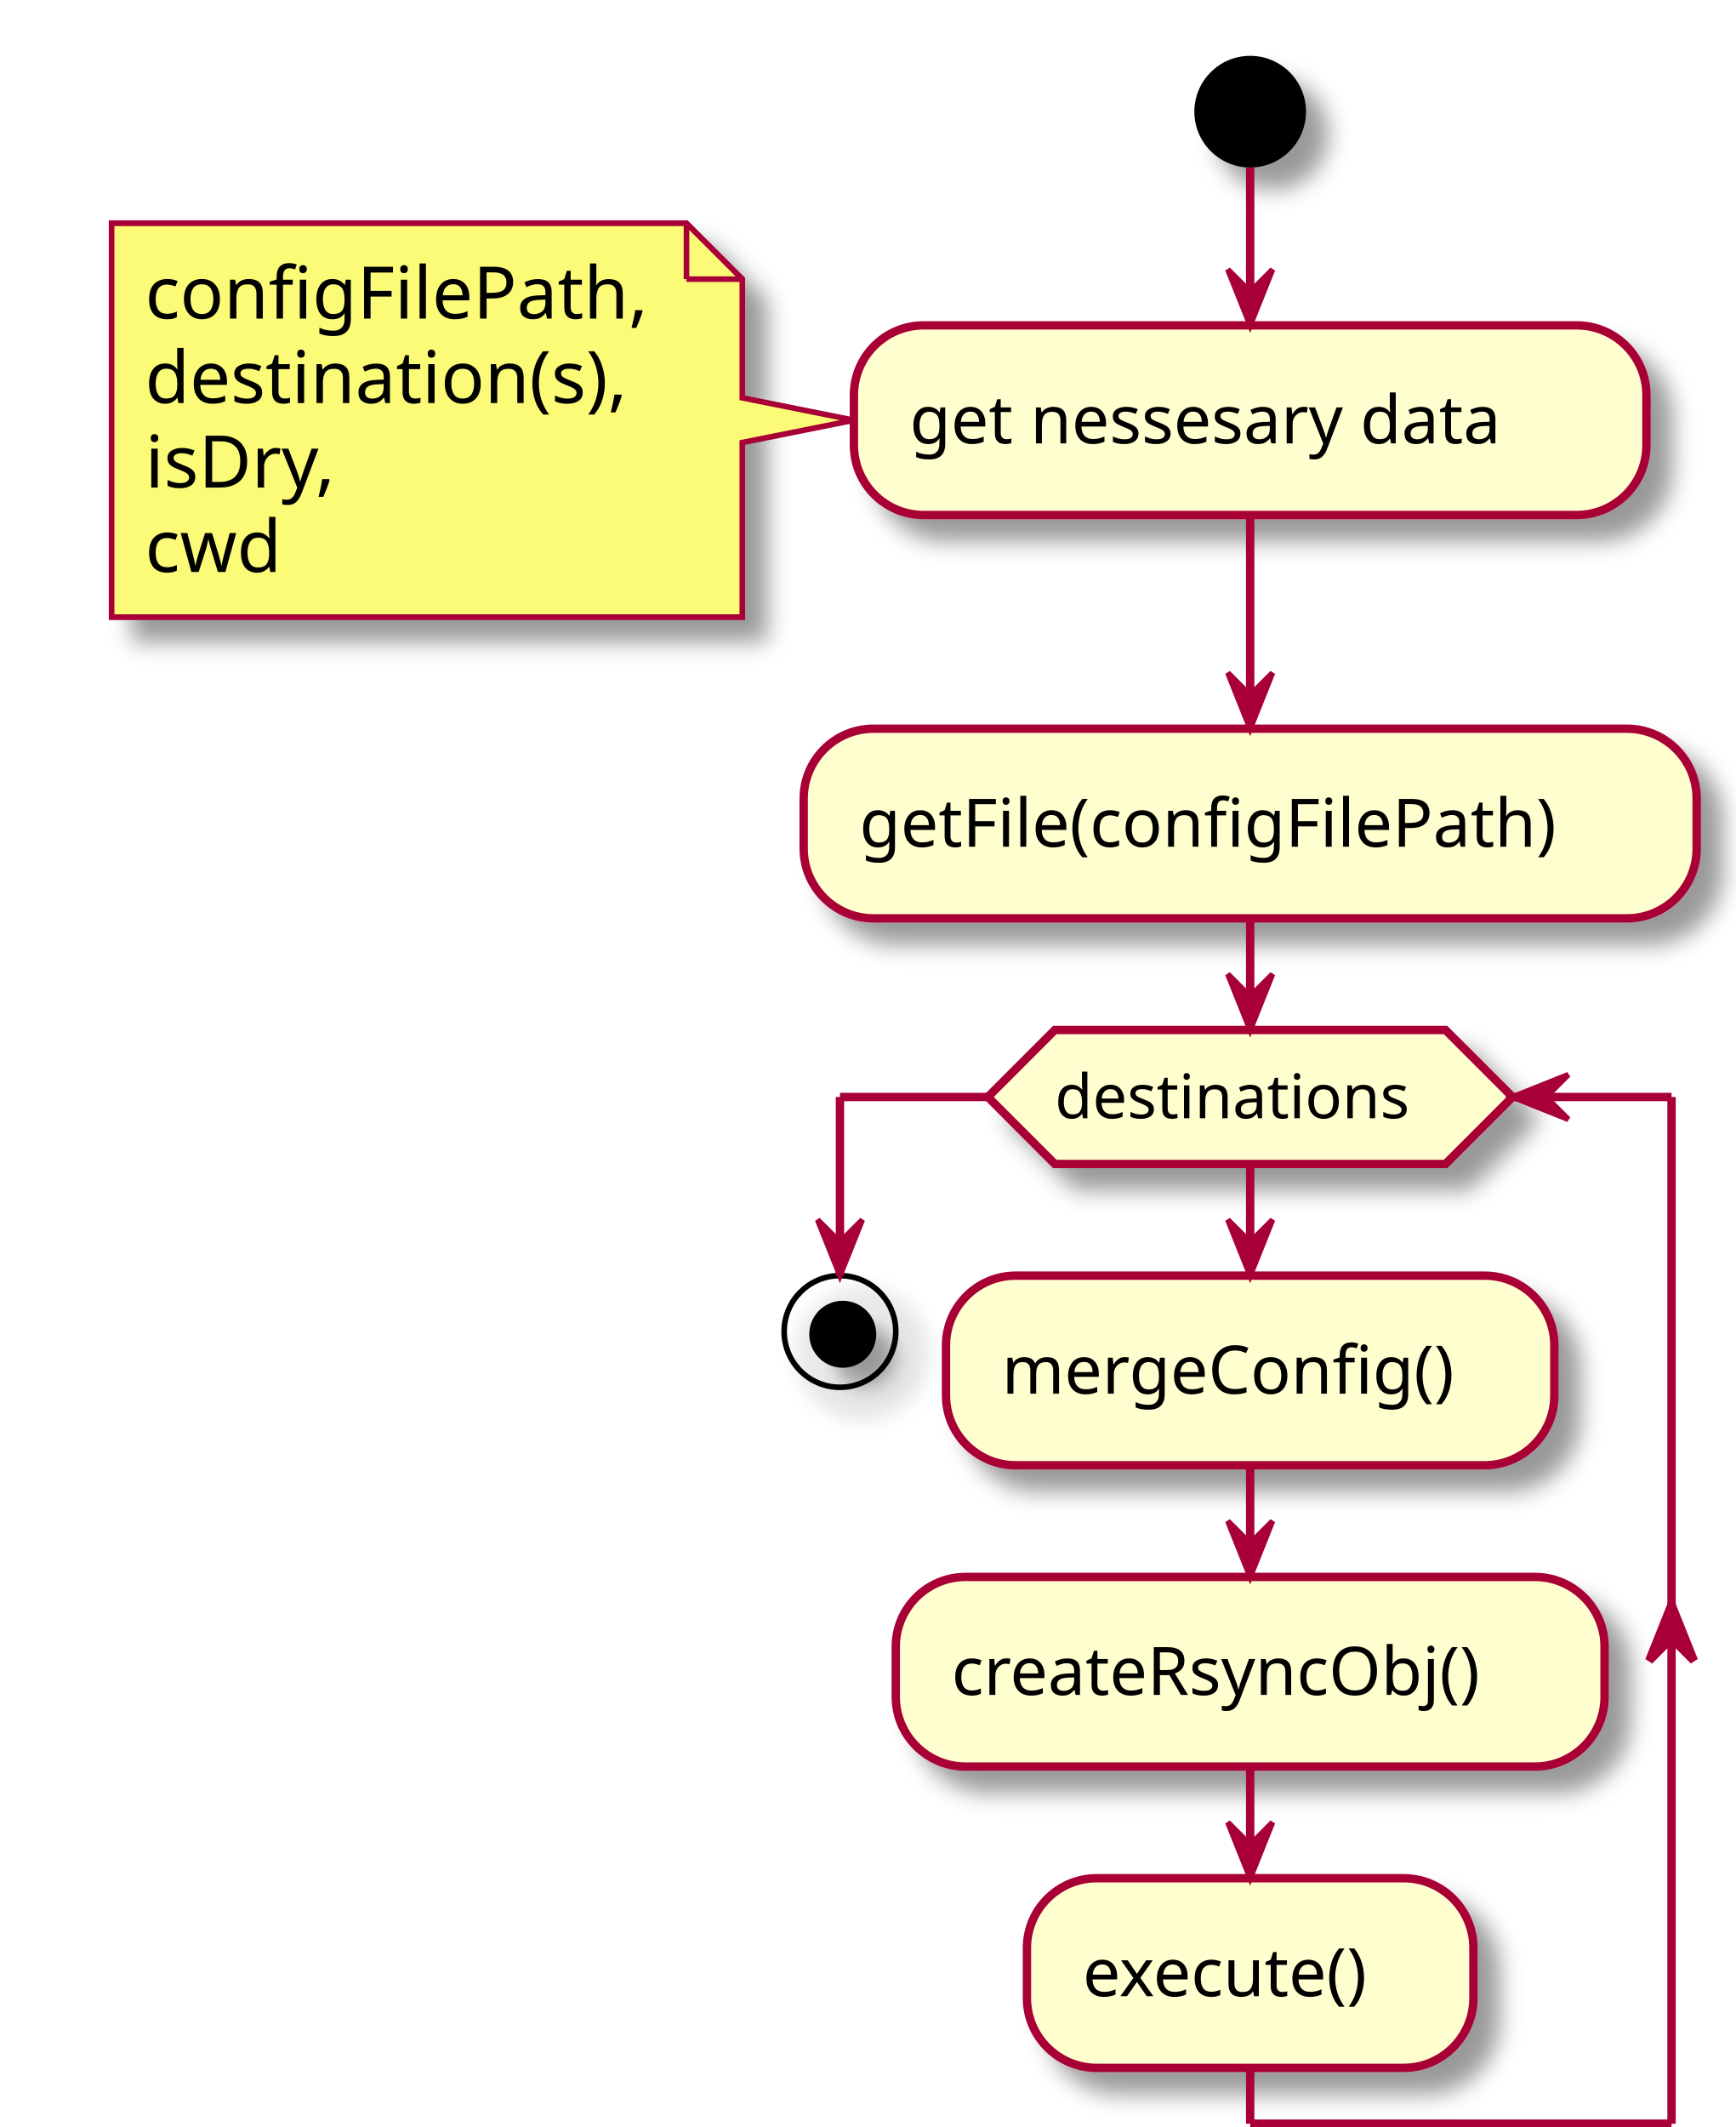
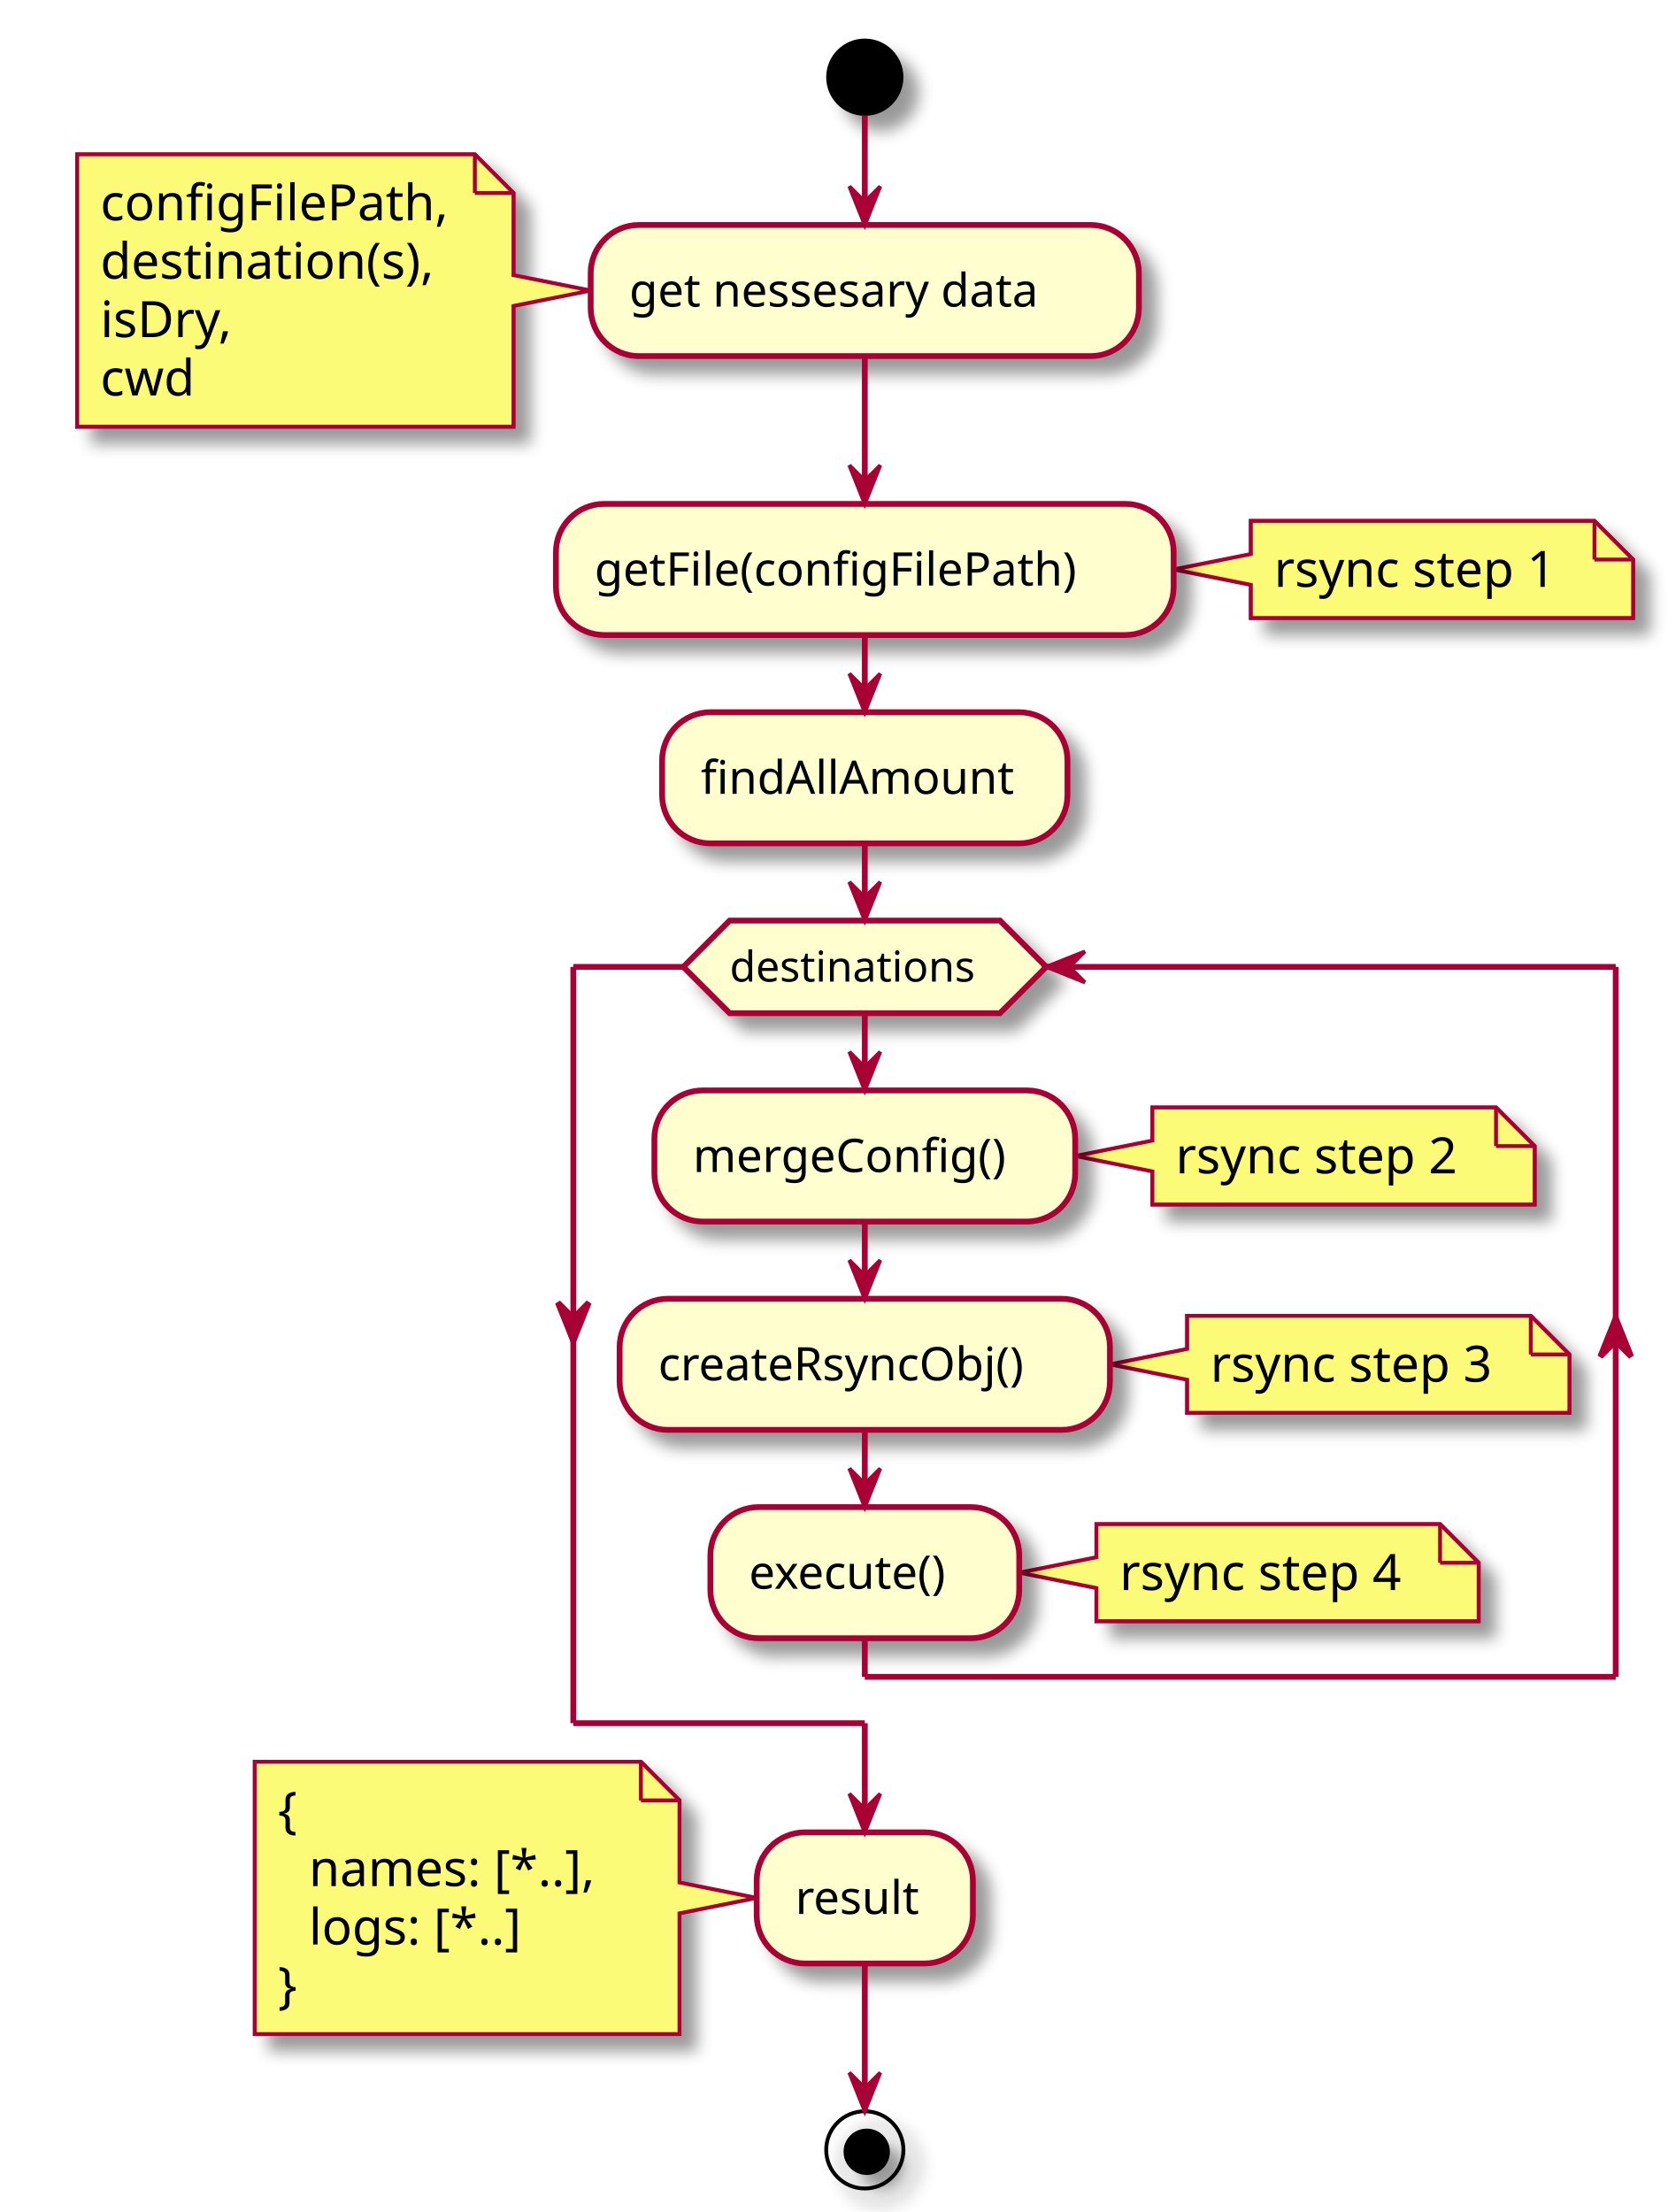
- <svg xmlns="http://www.w3.org/2000/svg" contentScriptType="application/ecmascript" contentStyleType="text/css" height="381px" preserveAspectRatio="none" style="width:311px;height:381px;" version="1.1" viewBox="0 0 311 381" width="311px" zoomAndPan="magnify">
+ <svg xmlns="http://www.w3.org/2000/svg" contentScriptType="application/ecmascript" contentStyleType="text/css" height="573px" preserveAspectRatio="none" style="width:432px;height:573px;" version="1.1" viewBox="0 0 432 573" width="432px" zoomAndPan="magnify">
  <defs>
-     <filter height="300%" id="fr98dg2wwgw75" width="300%" x="-1" y="-1">
+     <filter height="300%" id="f1u6avv5veiy5r" width="300%" x="-1" y="-1">
      <feGaussianBlur result="blurOut" stdDeviation="2.0" />
      <feColorMatrix in="blurOut" result="blurOut2" type="matrix" values="0 0 0 0 0 0 0 0 0 0 0 0 0 0 0 0 0 0 .4 0" />
      <feOffset dx="4.0" dy="4.0" in="blurOut2" result="blurOut3" />
      <feBlend in="SourceGraphic" in2="blurOut3" mode="normal" />
    </filter>
  </defs>
  <g>
-     <ellipse cx="224" cy="20" fill="#000000" filter="url(#fr98dg2wwgw75)" rx="10" ry="10" style="stroke: none; stroke-width: 1.0;" />
-     <polygon fill="#FBFB77" filter="url(#fr98dg2wwgw75)" points="20,40,20,110.531,133,110.531,133,50,123,40,20,40" style="stroke: #A80036; stroke-width: 1.0;" />
+     <ellipse cx="224" cy="20" fill="#000000" filter="url(#f1u6avv5veiy5r)" rx="10" ry="10" style="stroke: none; stroke-width: 1.0;" />
+     <polygon fill="#FBFB77" filter="url(#f1u6avv5veiy5r)" points="20,40,20,110.531,133,110.531,133,50,123,40,20,40" style="stroke: #A80036; stroke-width: 1.0;" />
    <polygon fill="#FBFB77" points="20,40,20,110.531,133,110.531,133,79.266,153,75.266,133,71.266,133,50,123,40,20,40" style="stroke: #A80036; stroke-width: 1.0;" />
    <line style="stroke: #A80036; stroke-width: 1.0;" x1="123" x2="123" y1="40" y2="50" />
    <line style="stroke: #A80036; stroke-width: 1.0;" x1="133" x2="123" y1="50" y2="50" />
    <text fill="#000000" font-family="sans-serif" font-size="13" lengthAdjust="spacingAndGlyphs" textLength="92" x="26" y="57.067">configFilePath,</text>
    <text fill="#000000" font-family="sans-serif" font-size="13" lengthAdjust="spacingAndGlyphs" textLength="92" x="26" y="72.2">destination(s),</text>
    <text fill="#000000" font-family="sans-serif" font-size="13" lengthAdjust="spacingAndGlyphs" textLength="36" x="26" y="87.332">isDry,</text>
    <text fill="#000000" font-family="sans-serif" font-size="13" lengthAdjust="spacingAndGlyphs" textLength="24" x="26" y="102.465">cwd</text>
-     <rect fill="#FEFECE" filter="url(#fr98dg2wwgw75)" height="33.969" rx="12.5" ry="12.5" style="stroke: #A80036; stroke-width: 1.5;" width="142" x="153" y="58.281" />
+     <rect fill="#FEFECE" filter="url(#f1u6avv5veiy5r)" height="33.969" rx="12.5" ry="12.5" style="stroke: #A80036; stroke-width: 1.5;" width="142" x="153" y="58.281" />
    <text fill="#000000" font-family="sans-serif" font-size="12" lengthAdjust="spacingAndGlyphs" textLength="122" x="163" y="79.42">get nessesary data</text>
-     <rect fill="#FEFECE" filter="url(#fr98dg2wwgw75)" height="33.969" rx="12.5" ry="12.5" style="stroke: #A80036; stroke-width: 1.5;" width="160" x="144" y="130.531" />
+     <polygon fill="#FBFB77" filter="url(#f1u6avv5veiy5r)" points="324,134.949,324,160.082,423,160.082,423,144.949,413,134.949,324,134.949" style="stroke: #A80036; stroke-width: 1.0;" />
+     <polygon fill="#FBFB77" points="324,134.949,324,143.516,304,147.516,324,151.516,324,160.082,423,160.082,423,144.949,413,134.949,324,134.949" style="stroke: #A80036; stroke-width: 1.0;" />
+     <line style="stroke: #A80036; stroke-width: 1.0;" x1="413" x2="413" y1="134.949" y2="144.949" />
+     <line style="stroke: #A80036; stroke-width: 1.0;" x1="423" x2="413" y1="144.949" y2="144.949" />
+     <text fill="#000000" font-family="sans-serif" font-size="13" lengthAdjust="spacingAndGlyphs" textLength="78" x="330" y="152.016">rsync step 1</text>
+     <rect fill="#FEFECE" filter="url(#f1u6avv5veiy5r)" height="33.969" rx="12.5" ry="12.5" style="stroke: #A80036; stroke-width: 1.5;" width="160" x="144" y="130.531" />
    <text fill="#000000" font-family="sans-serif" font-size="12" lengthAdjust="spacingAndGlyphs" textLength="140" x="154" y="151.67">getFile(configFilePath)</text>
-     <rect fill="#FEFECE" filter="url(#fr98dg2wwgw75)" height="33.969" rx="12.5" ry="12.5" style="stroke: #A80036; stroke-width: 1.5;" width="109" x="169.5" y="228.5" />
-     <text fill="#000000" font-family="sans-serif" font-size="12" lengthAdjust="spacingAndGlyphs" textLength="89" x="179.5" y="249.639">mergeConfig()</text>
-     <rect fill="#FEFECE" filter="url(#fr98dg2wwgw75)" height="33.969" rx="12.5" ry="12.5" style="stroke: #A80036; stroke-width: 1.5;" width="127" x="160.5" y="282.469" />
-     <text fill="#000000" font-family="sans-serif" font-size="12" lengthAdjust="spacingAndGlyphs" textLength="107" x="170.5" y="303.607">createRsyncObj()</text>
-     <rect fill="#FEFECE" filter="url(#fr98dg2wwgw75)" height="33.969" rx="12.5" ry="12.5" style="stroke: #A80036; stroke-width: 1.5;" width="80" x="184" y="336.438" />
-     <text fill="#000000" font-family="sans-serif" font-size="12" lengthAdjust="spacingAndGlyphs" textLength="60" x="194" y="357.576">execute()</text>
-     <polygon fill="#FEFECE" filter="url(#fr98dg2wwgw75)" points="189,184.5,259,184.5,271,196.5,259,208.5,189,208.5,177,196.5,189,184.5" style="stroke: #A80036; stroke-width: 1.5;" />
-     <text fill="#000000" font-family="sans-serif" font-size="11" lengthAdjust="spacingAndGlyphs" textLength="70" x="189" y="200.308">destinations</text>
-     <ellipse cx="150.5" cy="238.5" fill="none" filter="url(#fr98dg2wwgw75)" rx="10" ry="10" style="stroke: #000000; stroke-width: 1.0;" />
-     <ellipse cx="151" cy="239" fill="#000000" filter="url(#fr98dg2wwgw75)" rx="6" ry="6" style="stroke: none; stroke-width: 1.0;" />
+     <rect fill="#FEFECE" filter="url(#f1u6avv5veiy5r)" height="33.969" rx="12.5" ry="12.5" style="stroke: #A80036; stroke-width: 1.5;" width="105" x="171.5" y="184.5" />
+     <text fill="#000000" font-family="sans-serif" font-size="12" lengthAdjust="spacingAndGlyphs" textLength="85" x="181.5" y="205.639">findAllAmount</text>
+     <polygon fill="#FBFB77" filter="url(#f1u6avv5veiy5r)" points="298.5,286.887,298.5,312.019,397.5,312.019,397.5,296.887,387.5,286.887,298.5,286.887" style="stroke: #A80036; stroke-width: 1.0;" />
+     <polygon fill="#FBFB77" points="298.5,286.887,298.5,295.453,278.5,299.453,298.5,303.453,298.5,312.019,397.5,312.019,397.5,296.887,387.5,286.887,298.5,286.887" style="stroke: #A80036; stroke-width: 1.0;" />
+     <line style="stroke: #A80036; stroke-width: 1.0;" x1="387.5" x2="387.5" y1="286.887" y2="296.887" />
+     <line style="stroke: #A80036; stroke-width: 1.0;" x1="397.5" x2="387.5" y1="296.887" y2="296.887" />
+     <text fill="#000000" font-family="sans-serif" font-size="13" lengthAdjust="spacingAndGlyphs" textLength="78" x="304.5" y="303.954">rsync step 2</text>
+     <rect fill="#FEFECE" filter="url(#f1u6avv5veiy5r)" height="33.969" rx="12.5" ry="12.5" style="stroke: #A80036; stroke-width: 1.5;" width="109" x="169.5" y="282.469" />
+     <text fill="#000000" font-family="sans-serif" font-size="12" lengthAdjust="spacingAndGlyphs" textLength="89" x="179.5" y="303.607">mergeConfig()</text>
+     <polygon fill="#FBFB77" filter="url(#f1u6avv5veiy5r)" points="307.5,340.856,307.5,365.988,406.5,365.988,406.5,350.856,396.5,340.856,307.5,340.856" style="stroke: #A80036; stroke-width: 1.0;" />
+     <polygon fill="#FBFB77" points="307.5,340.856,307.5,349.422,287.5,353.422,307.5,357.422,307.5,365.988,406.5,365.988,406.5,350.856,396.5,340.856,307.5,340.856" style="stroke: #A80036; stroke-width: 1.0;" />
+     <line style="stroke: #A80036; stroke-width: 1.0;" x1="396.5" x2="396.5" y1="340.856" y2="350.856" />
+     <line style="stroke: #A80036; stroke-width: 1.0;" x1="406.5" x2="396.5" y1="350.856" y2="350.856" />
+     <text fill="#000000" font-family="sans-serif" font-size="13" lengthAdjust="spacingAndGlyphs" textLength="78" x="313.5" y="357.922">rsync step 3</text>
+     <rect fill="#FEFECE" filter="url(#f1u6avv5veiy5r)" height="33.969" rx="12.5" ry="12.5" style="stroke: #A80036; stroke-width: 1.5;" width="127" x="160.5" y="336.438" />
+     <text fill="#000000" font-family="sans-serif" font-size="12" lengthAdjust="spacingAndGlyphs" textLength="107" x="170.5" y="357.576">createRsyncObj()</text>
+     <polygon fill="#FBFB77" filter="url(#f1u6avv5veiy5r)" points="284,394.824,284,419.957,383,419.957,383,404.824,373,394.824,284,394.824" style="stroke: #A80036; stroke-width: 1.0;" />
+     <polygon fill="#FBFB77" points="284,394.824,284,403.391,264,407.391,284,411.391,284,419.957,383,419.957,383,404.824,373,394.824,284,394.824" style="stroke: #A80036; stroke-width: 1.0;" />
+     <line style="stroke: #A80036; stroke-width: 1.0;" x1="373" x2="373" y1="394.824" y2="404.824" />
+     <line style="stroke: #A80036; stroke-width: 1.0;" x1="383" x2="373" y1="404.824" y2="404.824" />
+     <text fill="#000000" font-family="sans-serif" font-size="13" lengthAdjust="spacingAndGlyphs" textLength="78" x="290" y="411.891">rsync step 4</text>
+     <rect fill="#FEFECE" filter="url(#f1u6avv5veiy5r)" height="33.969" rx="12.5" ry="12.5" style="stroke: #A80036; stroke-width: 1.5;" width="80" x="184" y="390.406" />
+     <text fill="#000000" font-family="sans-serif" font-size="12" lengthAdjust="spacingAndGlyphs" textLength="60" x="194" y="411.545">execute()</text>
+     <polygon fill="#FEFECE" filter="url(#f1u6avv5veiy5r)" points="189,238.469,259,238.469,271,250.469,259,262.469,189,262.469,177,250.469,189,238.469" style="stroke: #A80036; stroke-width: 1.5;" />
+     <text fill="#000000" font-family="sans-serif" font-size="11" lengthAdjust="spacingAndGlyphs" textLength="70" x="189" y="254.277">destinations</text>
+     <polygon fill="#FBFB77" filter="url(#f1u6avv5veiy5r)" points="66,456.375,66,526.906,176,526.906,176,466.375,166,456.375,66,456.375" style="stroke: #A80036; stroke-width: 1.0;" />
+     <polygon fill="#FBFB77" points="66,456.375,66,526.906,176,526.906,176,495.641,196,491.641,176,487.641,176,466.375,166,456.375,66,456.375" style="stroke: #A80036; stroke-width: 1.0;" />
+     <line style="stroke: #A80036; stroke-width: 1.0;" x1="166" x2="166" y1="456.375" y2="466.375" />
+     <line style="stroke: #A80036; stroke-width: 1.0;" x1="176" x2="166" y1="466.375" y2="466.375" />
+     <text fill="#000000" font-family="sans-serif" font-size="13" lengthAdjust="spacingAndGlyphs" textLength="8" x="72" y="473.442">{</text>
+     <text fill="#000000" font-family="sans-serif" font-size="13" lengthAdjust="spacingAndGlyphs" textLength="81" x="80" y="488.575">names: [*..],</text>
+     <text fill="#000000" font-family="sans-serif" font-size="13" lengthAdjust="spacingAndGlyphs" textLength="59" x="80" y="503.707">logs: [*..]</text>
+     <text fill="#000000" font-family="sans-serif" font-size="13" lengthAdjust="spacingAndGlyphs" textLength="8" x="72" y="518.84">}</text>
+     <rect fill="#FEFECE" filter="url(#f1u6avv5veiy5r)" height="33.969" rx="12.5" ry="12.5" style="stroke: #A80036; stroke-width: 1.5;" width="56" x="196" y="474.656" />
+     <text fill="#000000" font-family="sans-serif" font-size="12" lengthAdjust="spacingAndGlyphs" textLength="36" x="206" y="495.795">result</text>
+     <ellipse cx="224" cy="556.906" fill="none" filter="url(#f1u6avv5veiy5r)" rx="10" ry="10" style="stroke: #000000; stroke-width: 1.0;" />
+     <ellipse cx="224.5" cy="557.406" fill="#000000" filter="url(#f1u6avv5veiy5r)" rx="6" ry="6" style="stroke: none; stroke-width: 1.0;" />
    <line style="stroke: #A80036; stroke-width: 1.5;" x1="224" x2="224" y1="30" y2="58.281" />
    <polygon fill="#A80036" points="220,48.281,224,58.281,228,48.281,224,52.281" style="stroke: #A80036; stroke-width: 1.0;" />
    <line style="stroke: #A80036; stroke-width: 1.5;" x1="224" x2="224" y1="92.25" y2="130.531" />
    <polygon fill="#A80036" points="220,120.531,224,130.531,228,120.531,224,124.531" style="stroke: #A80036; stroke-width: 1.0;" />
+     <line style="stroke: #A80036; stroke-width: 1.5;" x1="224" x2="224" y1="164.5" y2="184.5" />
+     <polygon fill="#A80036" points="220,174.5,224,184.5,228,174.5,224,178.5" style="stroke: #A80036; stroke-width: 1.0;" />
+     <line style="stroke: #A80036; stroke-width: 1.5;" x1="224" x2="224" y1="316.438" y2="336.438" />
+     <polygon fill="#A80036" points="220,326.438,224,336.438,228,326.438,224,330.438" style="stroke: #A80036; stroke-width: 1.0;" />
+     <line style="stroke: #A80036; stroke-width: 1.5;" x1="224" x2="224" y1="370.406" y2="390.406" />
+     <polygon fill="#A80036" points="220,380.406,224,390.406,228,380.406,224,384.406" style="stroke: #A80036; stroke-width: 1.0;" />
    <line style="stroke: #A80036; stroke-width: 1.5;" x1="224" x2="224" y1="262.469" y2="282.469" />
    <polygon fill="#A80036" points="220,272.469,224,282.469,228,272.469,224,276.469" style="stroke: #A80036; stroke-width: 1.0;" />
-     <line style="stroke: #A80036; stroke-width: 1.5;" x1="224" x2="224" y1="316.438" y2="336.438" />
-     <polygon fill="#A80036" points="220,326.438,224,336.438,228,326.438,224,330.438" style="stroke: #A80036; stroke-width: 1.0;" />
-     <line style="stroke: #A80036; stroke-width: 1.5;" x1="224" x2="224" y1="208.5" y2="228.5" />
-     <polygon fill="#A80036" points="220,218.5,224,228.5,228,218.5,224,222.5" style="stroke: #A80036; stroke-width: 1.0;" />
-     <line style="stroke: #A80036; stroke-width: 1.5;" x1="224" x2="224" y1="370.406" y2="380.406" />
-     <line style="stroke: #A80036; stroke-width: 1.5;" x1="224" x2="299.5" y1="380.406" y2="380.406" />
-     <polygon fill="#A80036" points="295.5,297.453,299.5,287.453,303.5,297.453,299.5,293.453" style="stroke: #A80036; stroke-width: 1.5;" />
-     <line style="stroke: #A80036; stroke-width: 1.5;" x1="299.5" x2="299.5" y1="196.5" y2="380.406" />
-     <line style="stroke: #A80036; stroke-width: 1.5;" x1="299.5" x2="271" y1="196.5" y2="196.5" />
-     <polygon fill="#A80036" points="281,192.5,271,196.5,281,200.5,277,196.5" style="stroke: #A80036; stroke-width: 1.0;" />
-     <line style="stroke: #A80036; stroke-width: 1.5;" x1="177" x2="150.5" y1="196.5" y2="196.5" />
-     <line style="stroke: #A80036; stroke-width: 1.5;" x1="150.5" x2="150.5" y1="196.5" y2="228.5" />
-     <polygon fill="#A80036" points="146.5,218.5,150.5,228.5,154.5,218.5,150.5,222.5" style="stroke: #A80036; stroke-width: 1.0;" />
-     <line style="stroke: #A80036; stroke-width: 1.5;" x1="224" x2="224" y1="164.5" y2="184.5" />
-     <polygon fill="#A80036" points="220,174.5,224,184.5,228,174.5,224,178.5" style="stroke: #A80036; stroke-width: 1.0;" />
+     <line style="stroke: #A80036; stroke-width: 1.5;" x1="224" x2="224" y1="424.375" y2="434.375" />
+     <line style="stroke: #A80036; stroke-width: 1.5;" x1="224" x2="418.5" y1="434.375" y2="434.375" />
+     <polygon fill="#A80036" points="414.5,351.422,418.5,341.422,422.5,351.422,418.5,347.422" style="stroke: #A80036; stroke-width: 1.5;" />
+     <line style="stroke: #A80036; stroke-width: 1.5;" x1="418.5" x2="418.5" y1="250.469" y2="434.375" />
+     <line style="stroke: #A80036; stroke-width: 1.5;" x1="418.5" x2="271" y1="250.469" y2="250.469" />
+     <polygon fill="#A80036" points="281,246.469,271,250.469,281,254.469,277,250.469" style="stroke: #A80036; stroke-width: 1.0;" />
+     <line style="stroke: #A80036; stroke-width: 1.5;" x1="177" x2="148.5" y1="250.469" y2="250.469" />
+     <polygon fill="#A80036" points="144.5,337.422,148.5,347.422,152.5,337.422,148.5,341.422" style="stroke: #A80036; stroke-width: 1.5;" />
+     <line style="stroke: #A80036; stroke-width: 1.5;" x1="148.5" x2="148.5" y1="250.469" y2="446.375" />
+     <line style="stroke: #A80036; stroke-width: 1.5;" x1="148.5" x2="224" y1="446.375" y2="446.375" />
+     <line style="stroke: #A80036; stroke-width: 1.5;" x1="224" x2="224" y1="446.375" y2="474.656" />
+     <polygon fill="#A80036" points="220,464.656,224,474.656,228,464.656,224,468.656" style="stroke: #A80036; stroke-width: 1.0;" />
+     <line style="stroke: #A80036; stroke-width: 1.5;" x1="224" x2="224" y1="218.469" y2="238.469" />
+     <polygon fill="#A80036" points="220,228.469,224,238.469,228,228.469,224,232.469" style="stroke: #A80036; stroke-width: 1.0;" />
+     <line style="stroke: #A80036; stroke-width: 1.5;" x1="224" x2="224" y1="508.625" y2="546.906" />
+     <polygon fill="#A80036" points="220,536.906,224,546.906,228,536.906,224,540.906" style="stroke: #A80036; stroke-width: 1.0;" />
  </g>
</svg>
